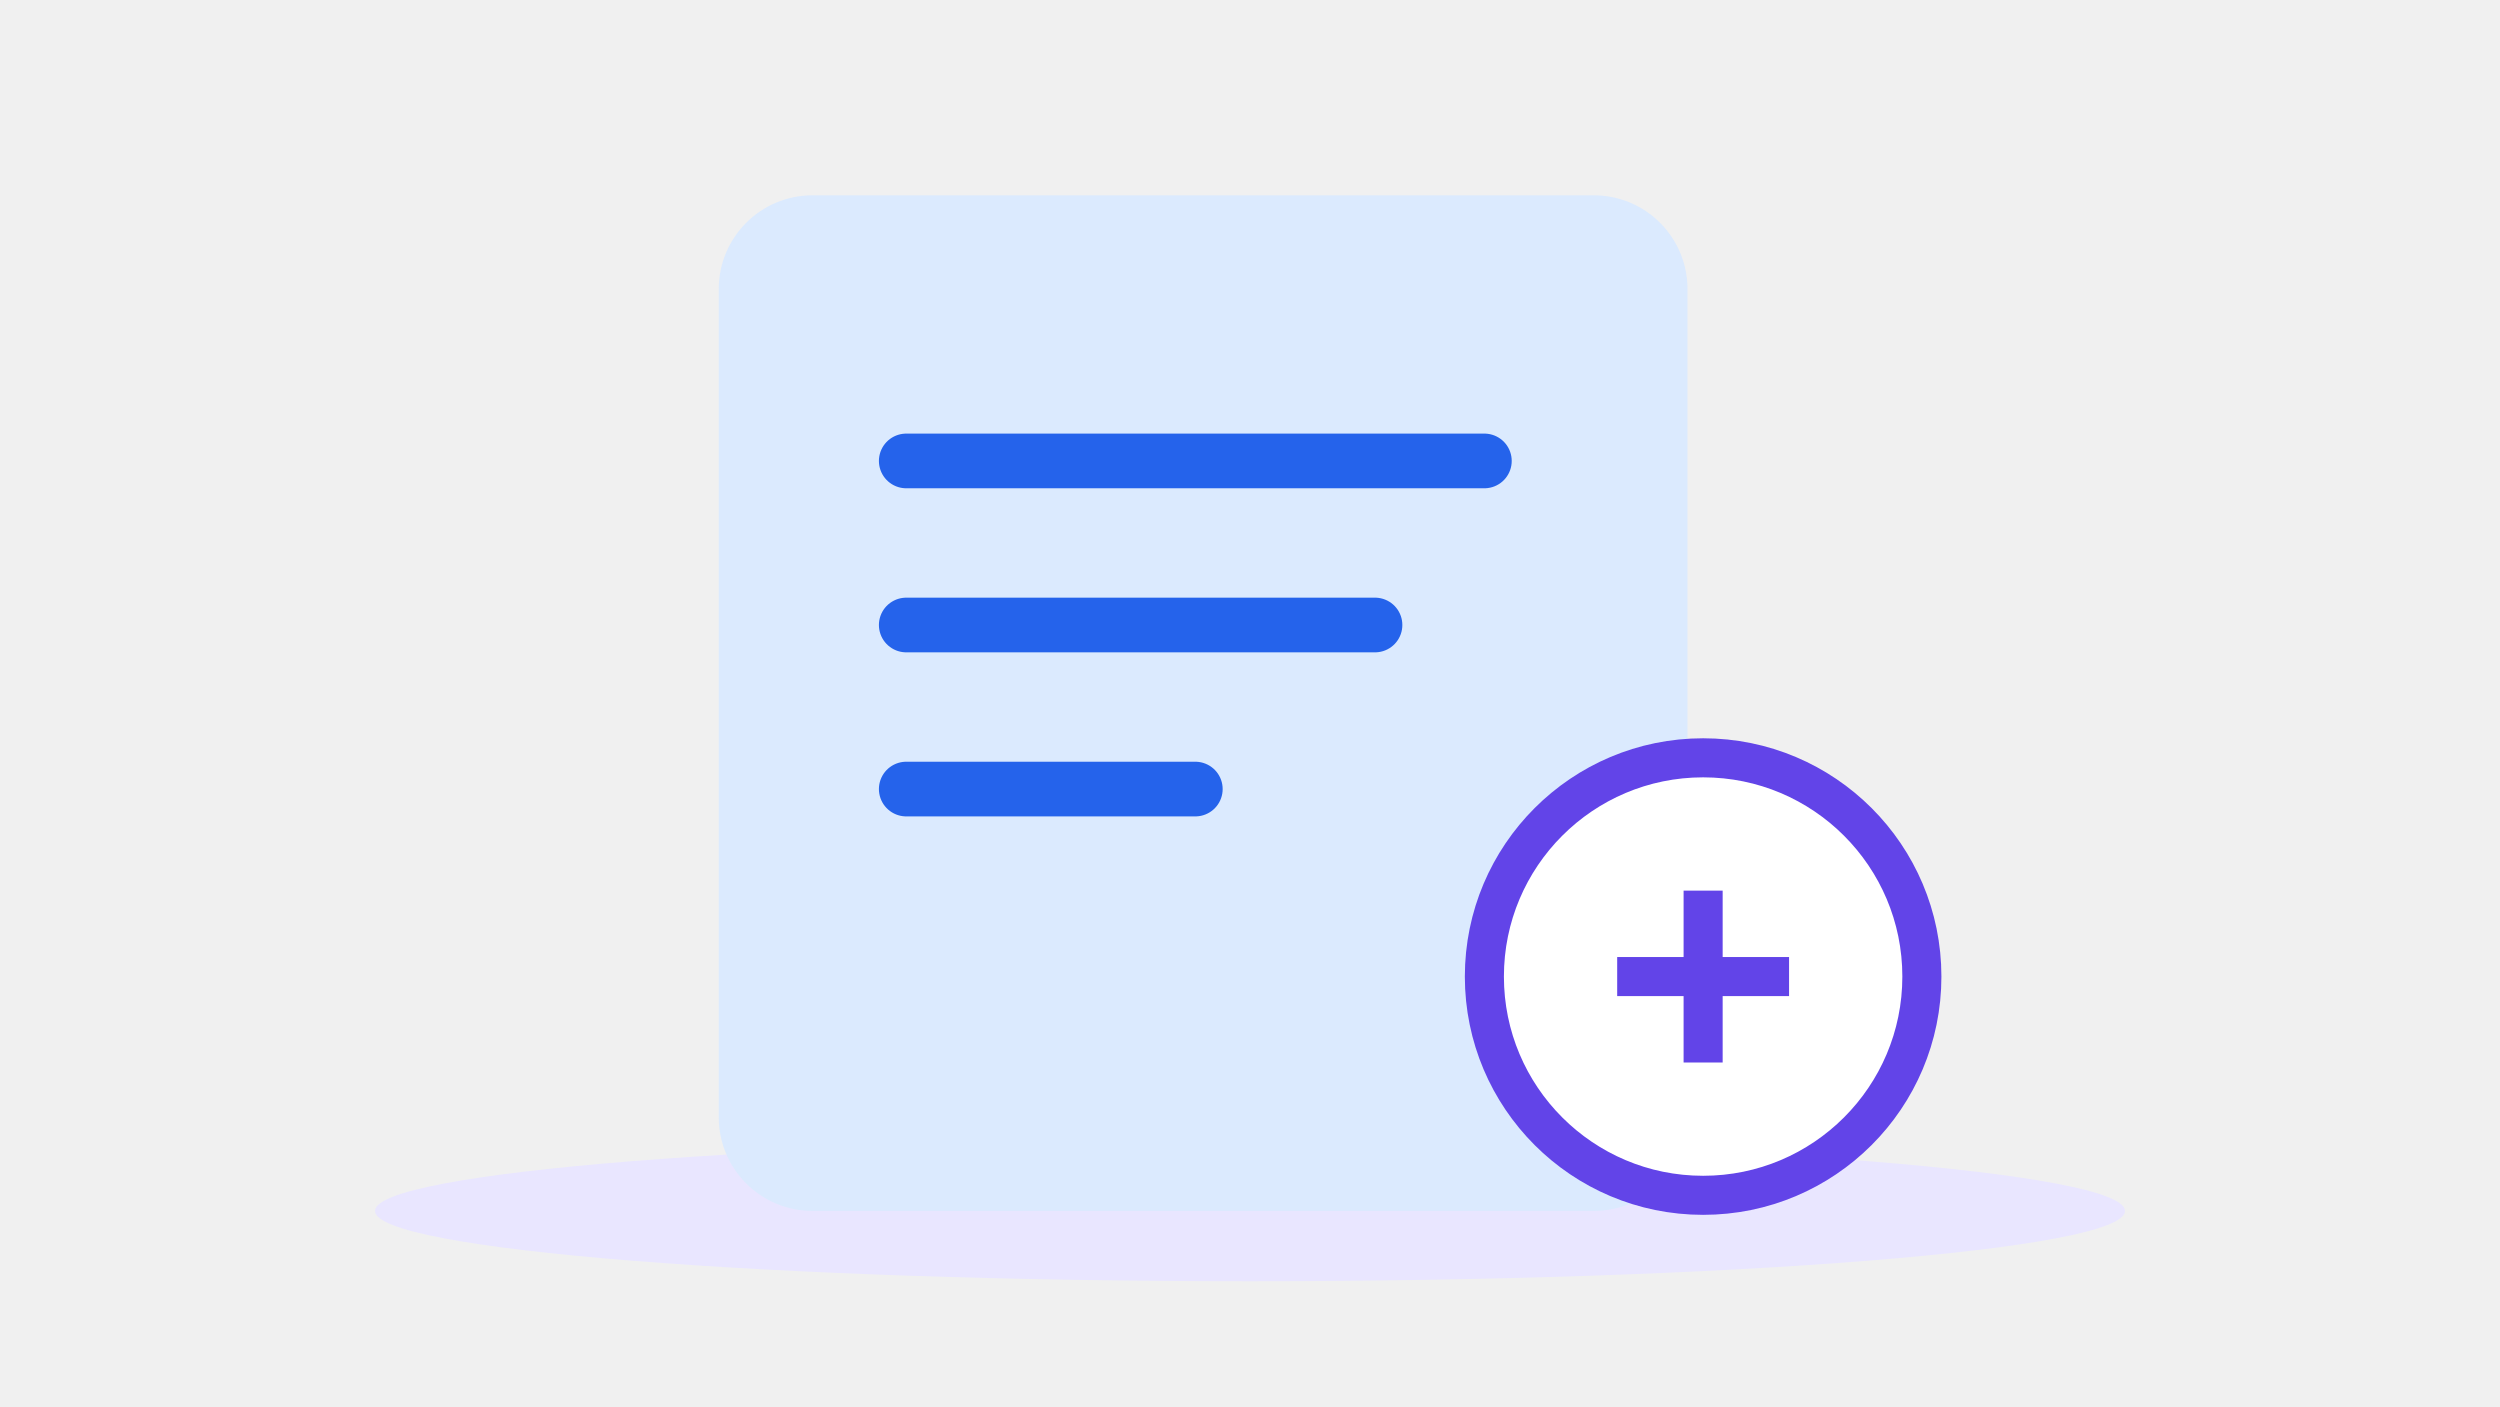
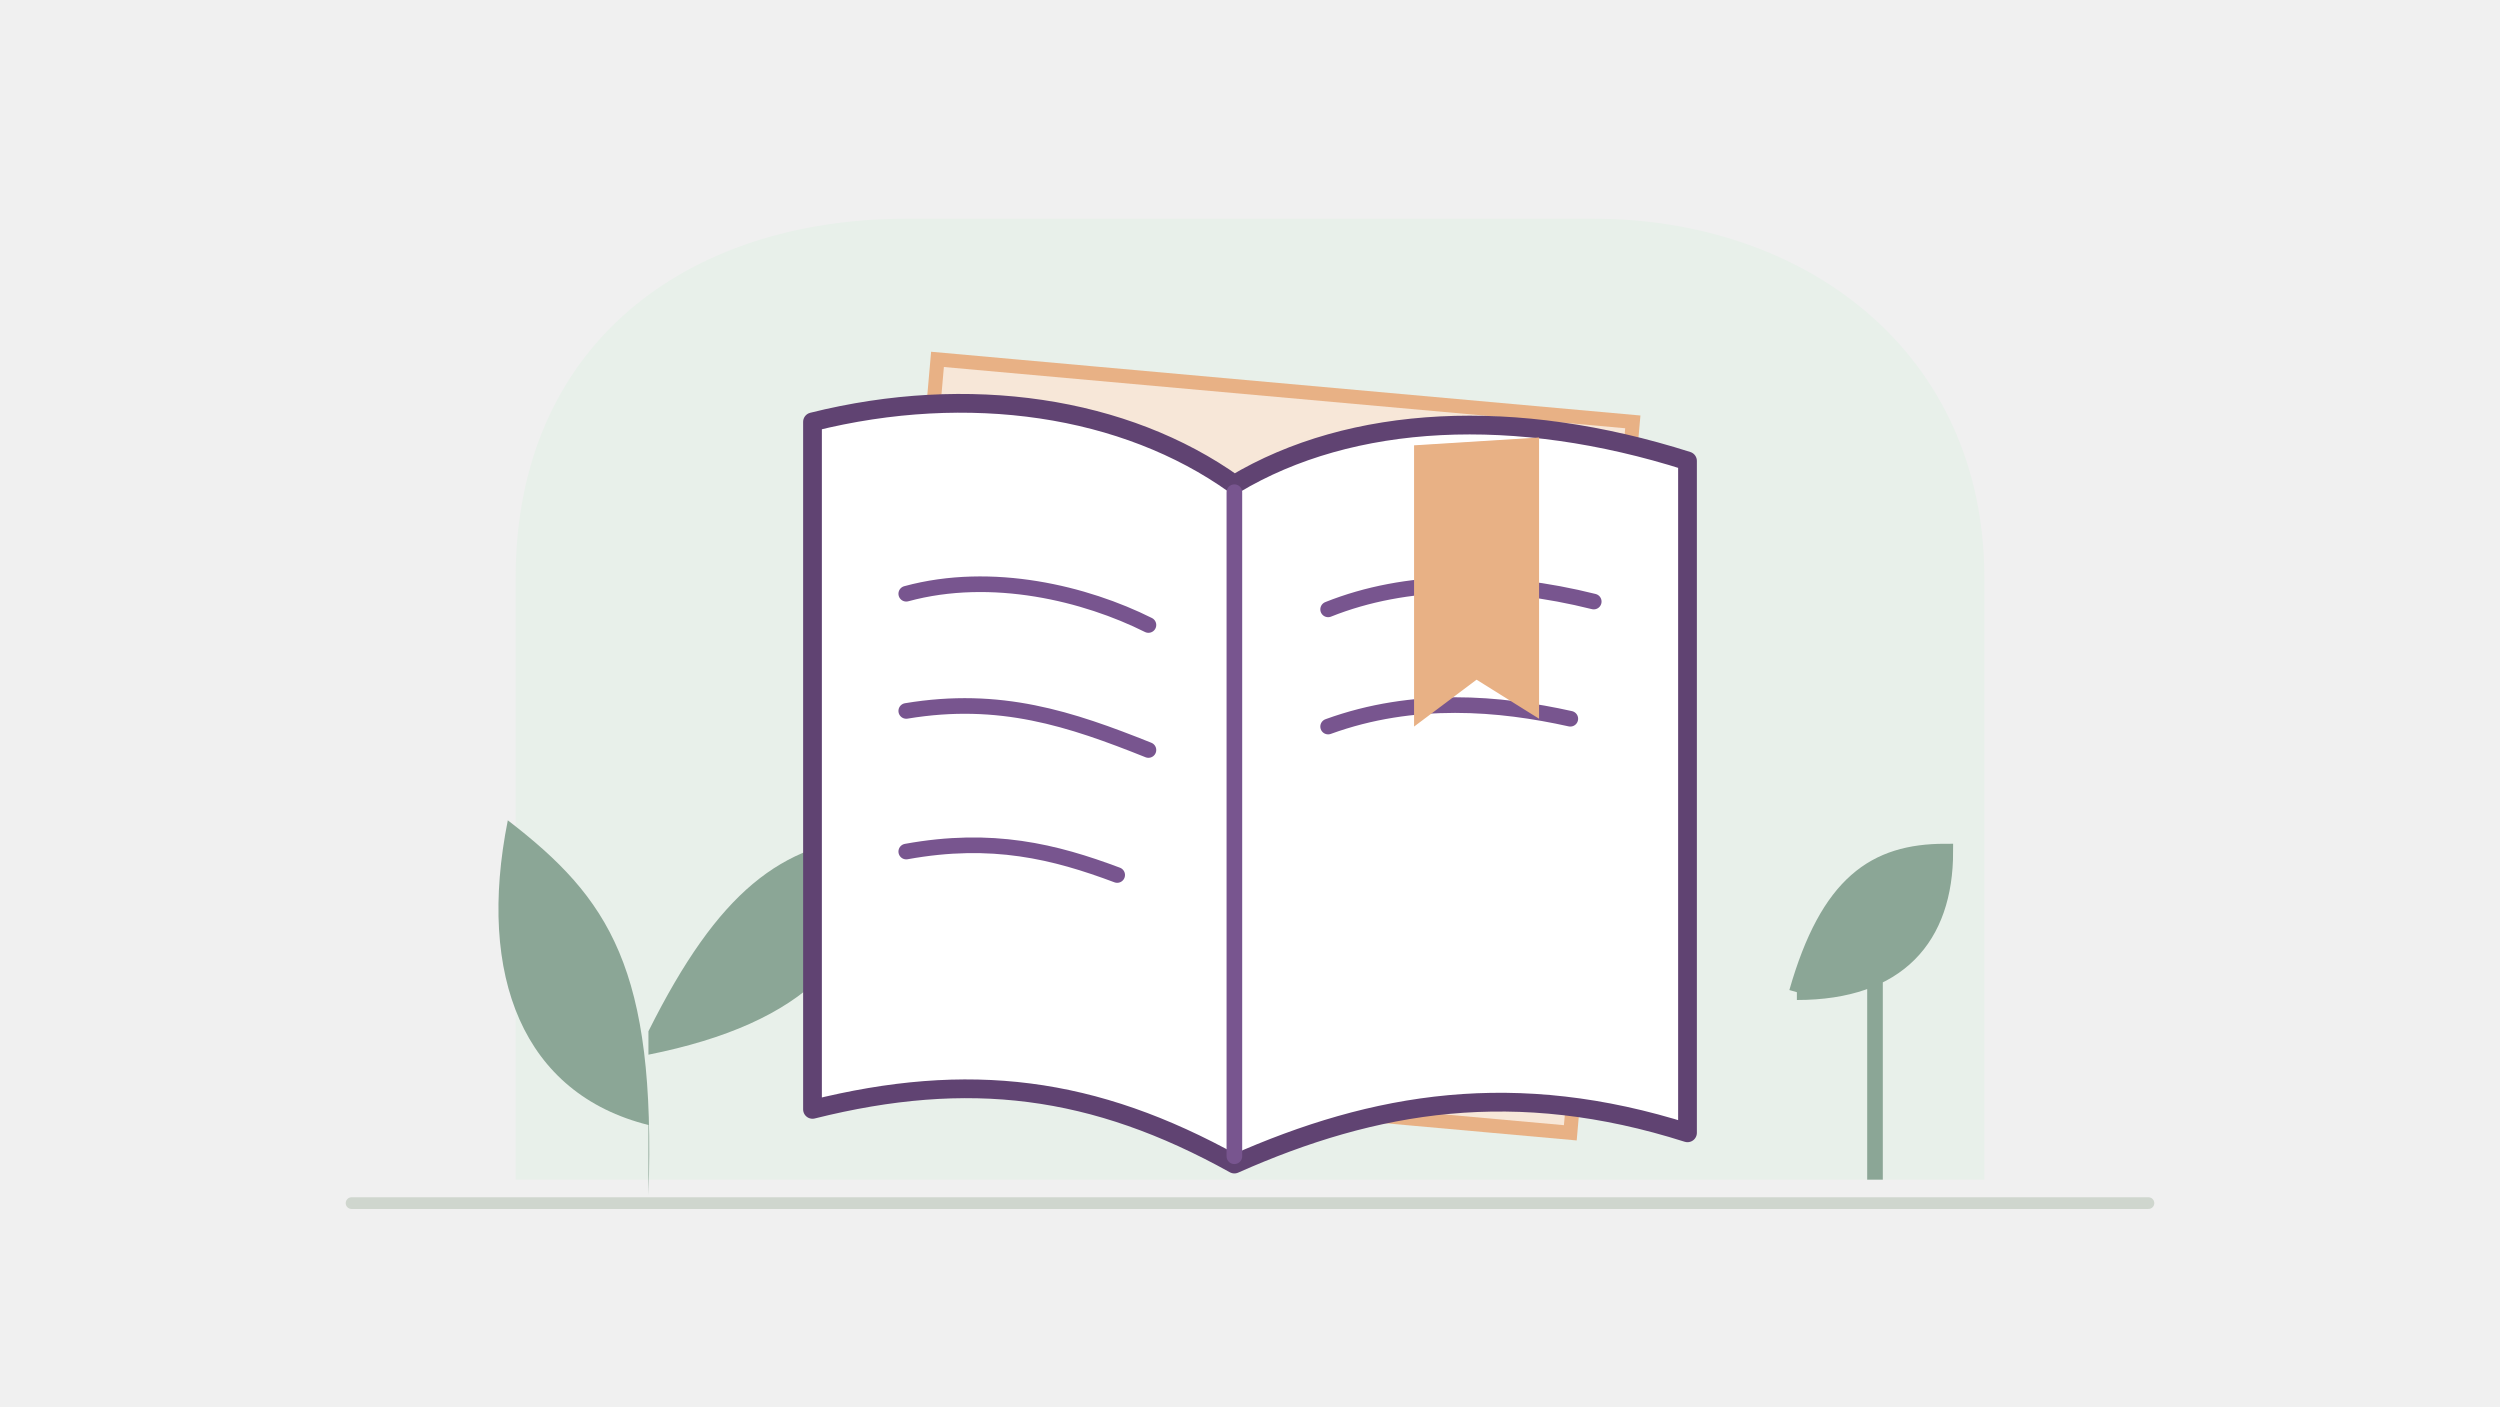
<svg xmlns="http://www.w3.org/2000/svg" width="320" height="180" viewBox="0 0 320 180" role="img">
-   <ellipse cx="160" cy="155" rx="112" ry="9" fill="#E9E6FF" />
-   <rect x="92" y="25" width="124" height="130" rx="12" fill="#DBEAFE" />
-   <path d="M116 59H190M116 80H176M116 101H153" stroke="#2563EB" stroke-width="7" stroke-linecap="round" />
-   <circle cx="218" cy="125" r="28" fill="#FFFFFF" stroke="#6244E8" stroke-width="5" />
-   <path d="M207 125H229M218 114V136" stroke="#6244E8" stroke-width="5" />
+   <path d="M45 154H275" fill="none" stroke="#CFD6CE" stroke-width="1.5" stroke-linecap="round" />
+   <path d="M66 151V74C66 44 88 28 116 28H204C231 28 254 45 254 74V151" fill="#E8F0EA" />
+   <path d="M83 153C84 124 78 115 65 105C61 125 67 140 83 144M83 132C92 114 100 108 112 107C112 122 103 131 83 135" fill="#8BA696" />
+   <path d="M120 46L209 54L201 145L112 137Z" fill="#F7E7D8" stroke="#E8B185" stroke-width="1.8" />
+   <path d="M104 54C124 49 144 52 158 62C173 53 194 52 216 59V145C194 138 176 141 158 149C140 139 124 137 104 142Z" fill="#FFFFFF" stroke="#604372" stroke-width="2.4" stroke-linejoin="round" />
+   <path d="M158 63V148M116 76C127 73 139 76 147 80M116 91C128 89 137 92 147 96M170 78C180 74 192 74 204 77M170 93C181 89 192 90 201 92M116 109C127 107 135 109 143 112" fill="none" stroke="#78558F" stroke-width="2" stroke-linecap="round" />
+   <path d="M181 57V93L189 87L197 92V56" fill="#E8B185" />
+   <path d="M240 115V151M230 127C234 113 240 109 249 109C249 120 243 127 230 127" fill="#8BA696" stroke="#8BA696" stroke-width="2" />
</svg>
